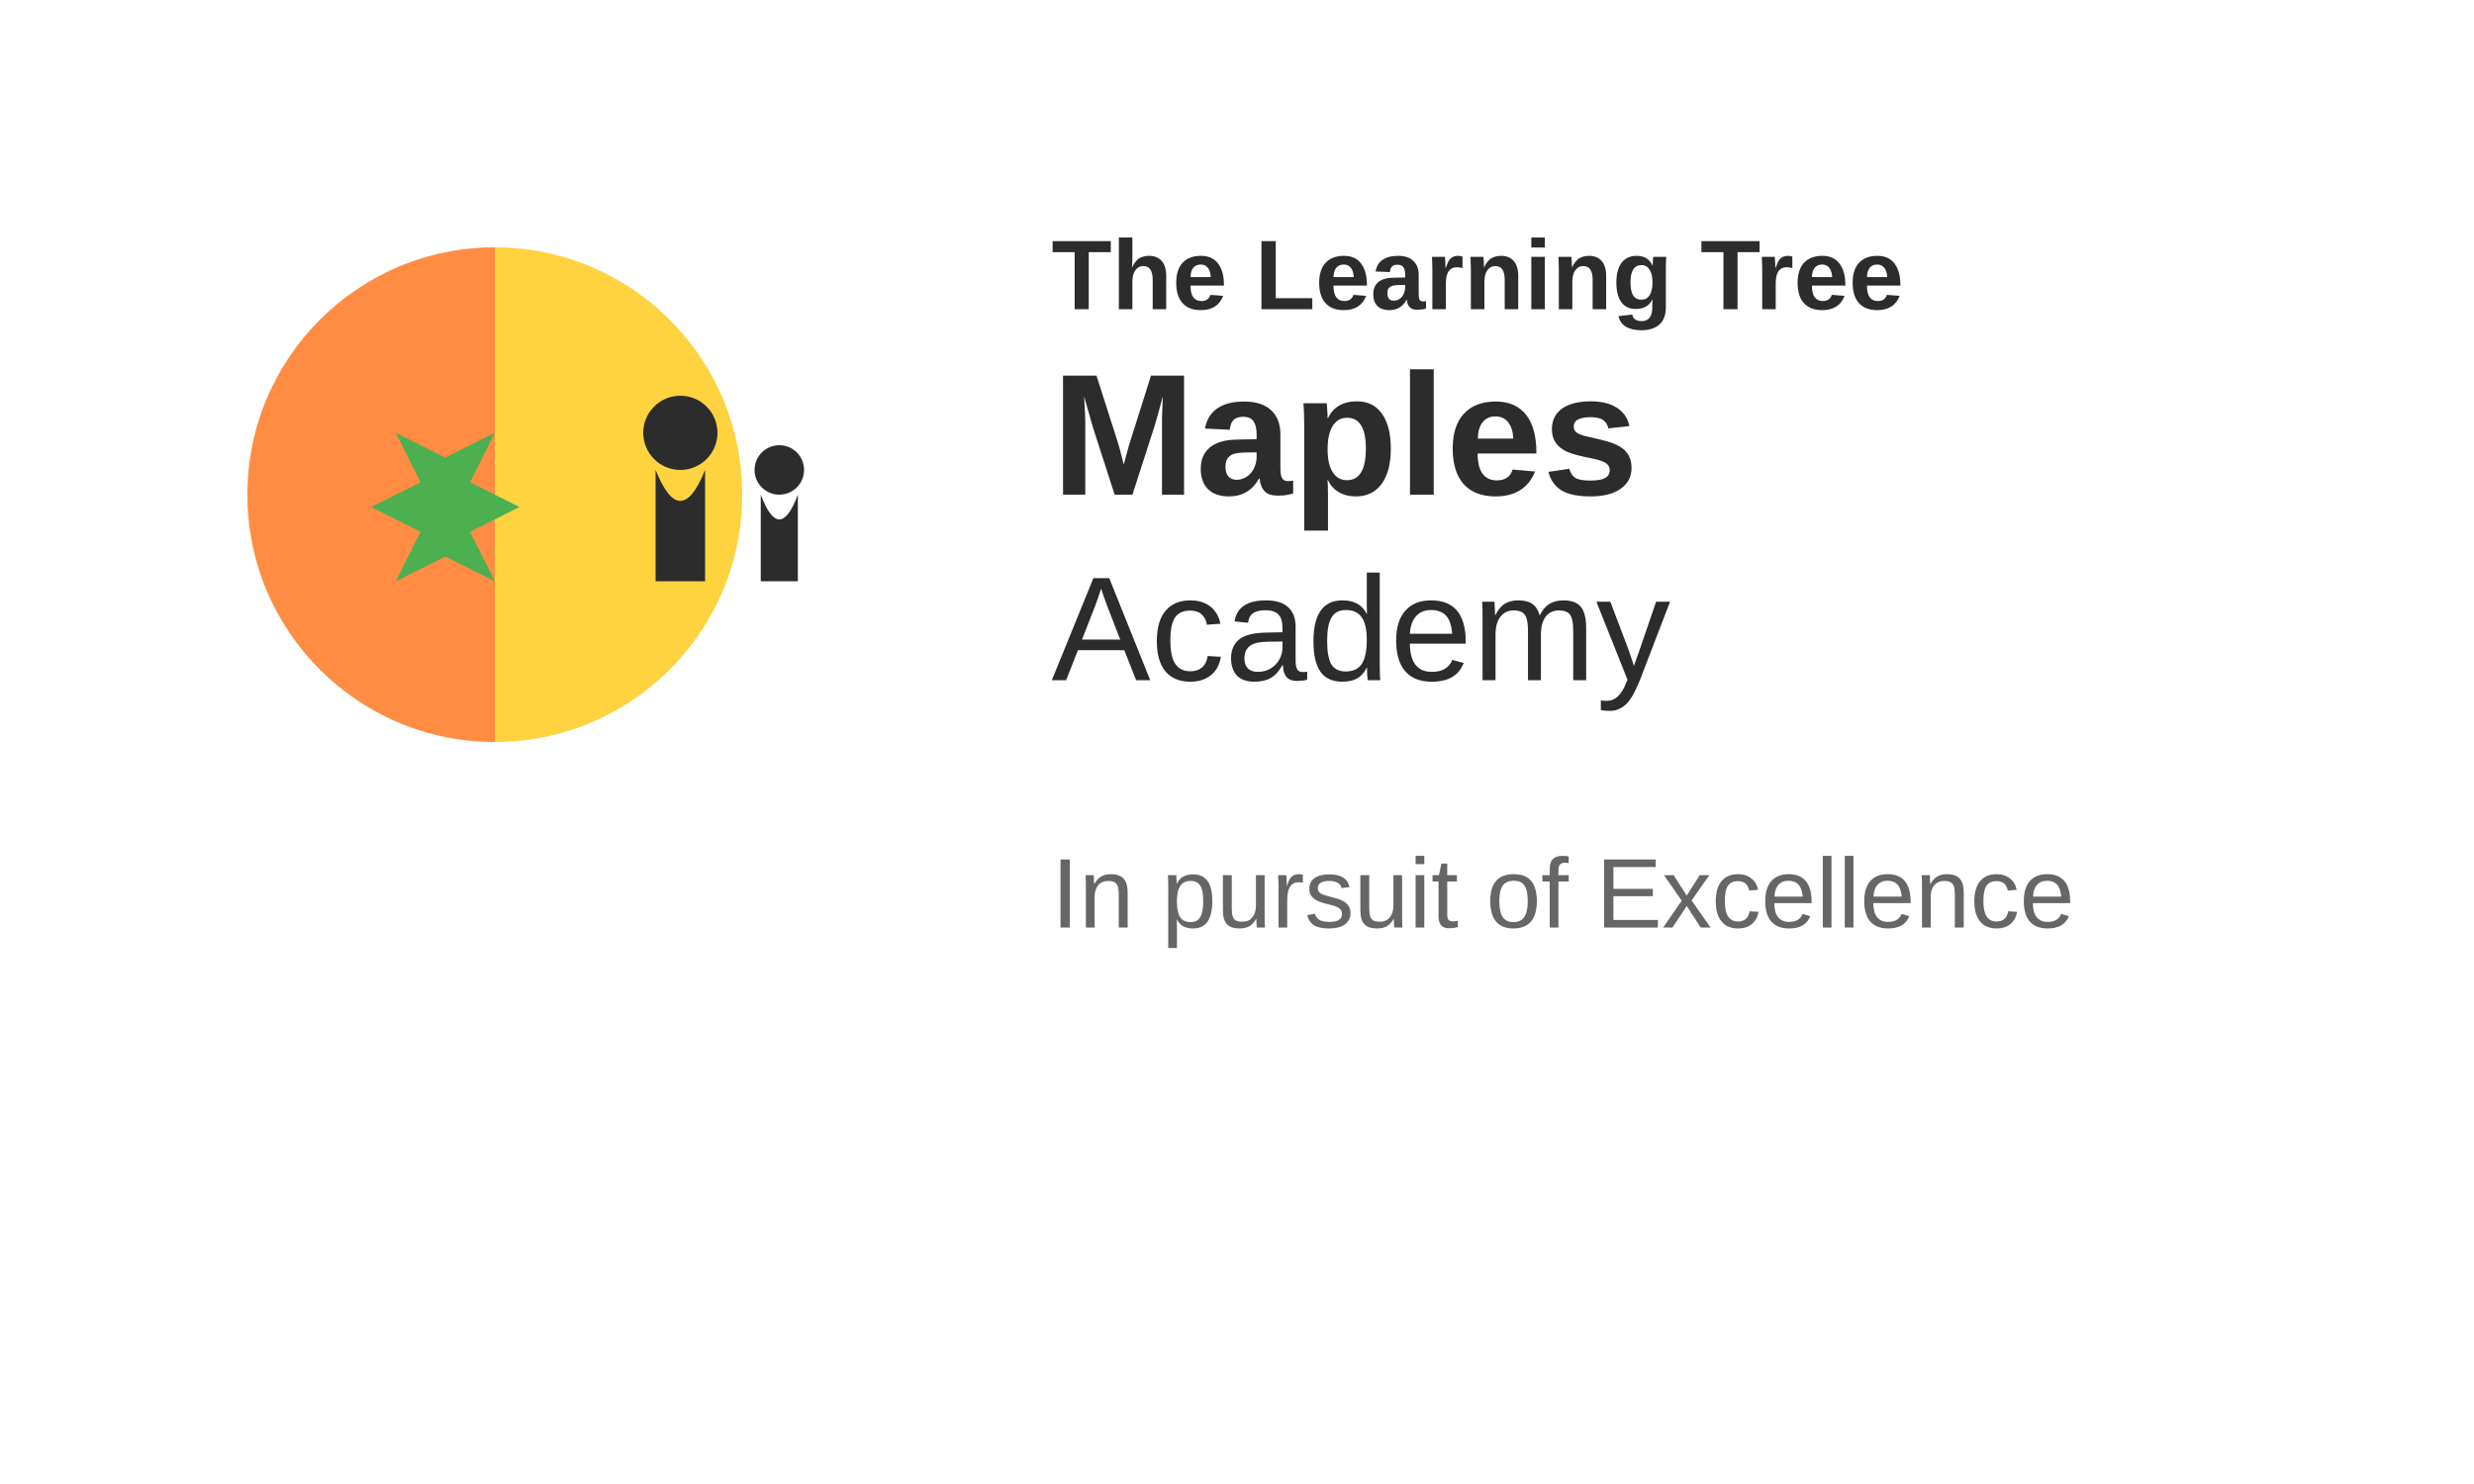
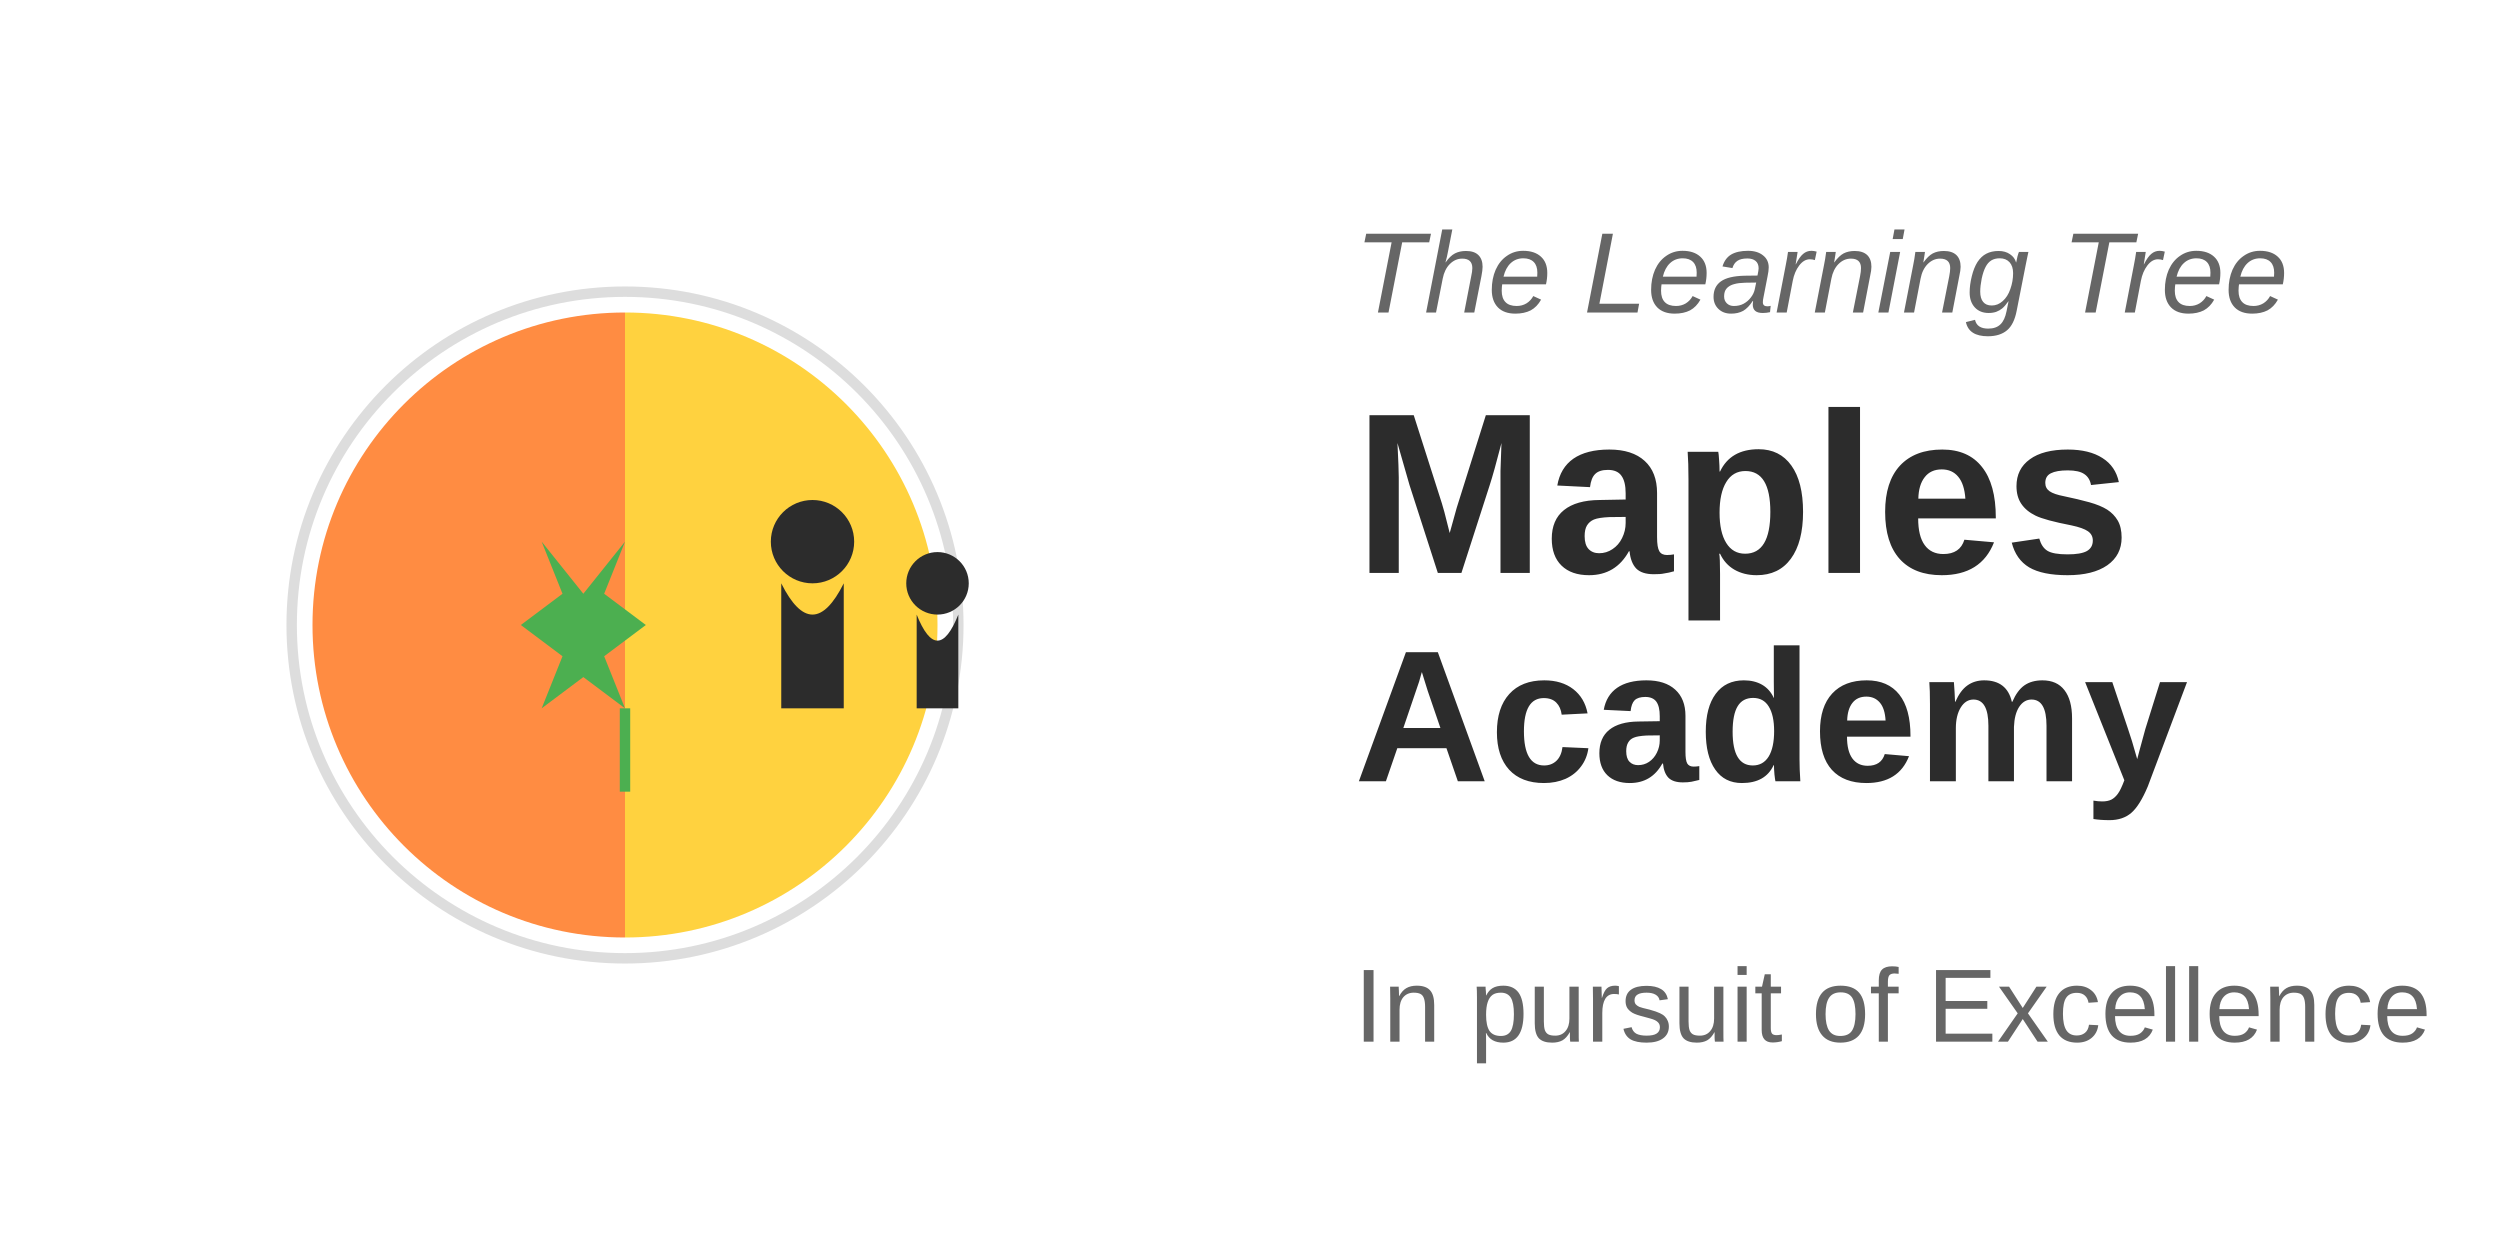
- <svg xmlns="http://www.w3.org/2000/svg" width="200" height="120" viewBox="0 0 200 120">
+ <svg xmlns="http://www.w3.org/2000/svg" width="240" height="120" viewBox="0 0 240 120">
  <defs>
    <style>
      .orange-segment { fill: #FF8C42; }
      .yellow-segment { fill: #FFD23F; }
      .maple-leaf { fill: #4CAF50; }
      .figures { fill: #2C2C2C; }
-       .text-main { fill: #2C2C2C; font-family: Arial, sans-serif; }
+       .text-main { fill: #2C2C2C; font-family: Arial, sans-serif; font-weight: bold; }
      .text-tagline { fill: #666666; font-family: Arial, sans-serif; }
+       .text-learning { fill: #666666; font-family: Arial, sans-serif; font-style: italic; }
    </style>
  </defs>
-   <g transform="translate(40, 40)">
-     <path d="M 0,20 A 20,20 0 0,1 0,-20 L 0,0 Z" class="orange-segment" />
-     <path d="M 0,0 L 0,-20 A 20,20 0 0,1 0,20 Z" class="yellow-segment" />
-     <g transform="translate(-8, -5)">
-       <path d="M8,0 L6,4 L10,6 L6,8 L8,12 L4,10 L0,12 L2,8 L-2,6 L2,4 L0,0 L4,2 Z" class="maple-leaf" />
+   <g transform="translate(60, 60)">
+     <circle cx="0" cy="0" r="32" fill="none" stroke="#ddd" stroke-width="1" />
+     <path d="M 0,30 A 30,30 0 0,1 0,-30 L 0,0 Z" class="orange-segment" />
+     <path d="M 0,0 L 0,-30 A 30,30 0 0,1 0,30 Z" class="yellow-segment" />
+     <g transform="translate(-8, -3)">
+       <path d="M8,-5 L6,0 L10,3 L6,6 L8,11 L4,8 L0,11 L2,6 L-2,3 L2,0 L0,-5 L4,0 Z" class="maple-leaf" />
+       <rect x="7.5" y="11" width="1" height="8" class="maple-leaf" />
    </g>
-     <g transform="translate(15, -5)" class="figures">
-       <circle cx="0" cy="0" r="3" />
-       <path d="M-2,3 Q0,8 2,3 L2,12 L-2,12 Z" />
-       <g transform="translate(8, 3)">
-         <circle cx="0" cy="0" r="2" />
-         <path d="M-1.5,2 Q0,6 1.5,2 L1.5,9 L-1.5,9 Z" />
+     <g transform="translate(18, -8)" class="figures">
+       <circle cx="0" cy="0" r="4" />
+       <path d="M-3,4 Q0,10 3,4 L3,16 L-3,16 Z" />
+       <path d="M-3,8 L-8,6 M3,8 L8,10" />
+       <g transform="translate(12, 4)">
+         <circle cx="0" cy="0" r="3" />
+         <path d="M-2,3 Q0,8 2,3 L2,12 L-2,12 Z" />
+         <path d="M-2,6 L-5,4 M2,6 L5,8" />
      </g>
    </g>
  </g>
-   <text x="85" y="25" class="text-main" style="font-size: 8px; font-weight: bold;">The Learning Tree</text>
-   <text x="85" y="40" class="text-main" style="font-size: 14px; font-weight: bold;">Maples</text>
-   <text x="85" y="55" class="text-main" style="font-size: 12px;">Academy</text>
-   <text x="85" y="75" class="text-tagline" style="font-size: 8px;">In pursuit of Excellence</text>
+   <g transform="translate(130, 30)">
+     <text x="0" y="0" class="text-learning" style="font-size: 11px;">The Learning Tree</text>
+     <text x="0" y="25" class="text-main" style="font-size: 22px;">Maples</text>
+     <text x="0" y="45" class="text-main" style="font-size: 18px;">Academy</text>
+     <text x="0" y="70" class="text-tagline" style="font-size: 10px;">In pursuit of Excellence</text>
+   </g>
</svg>
